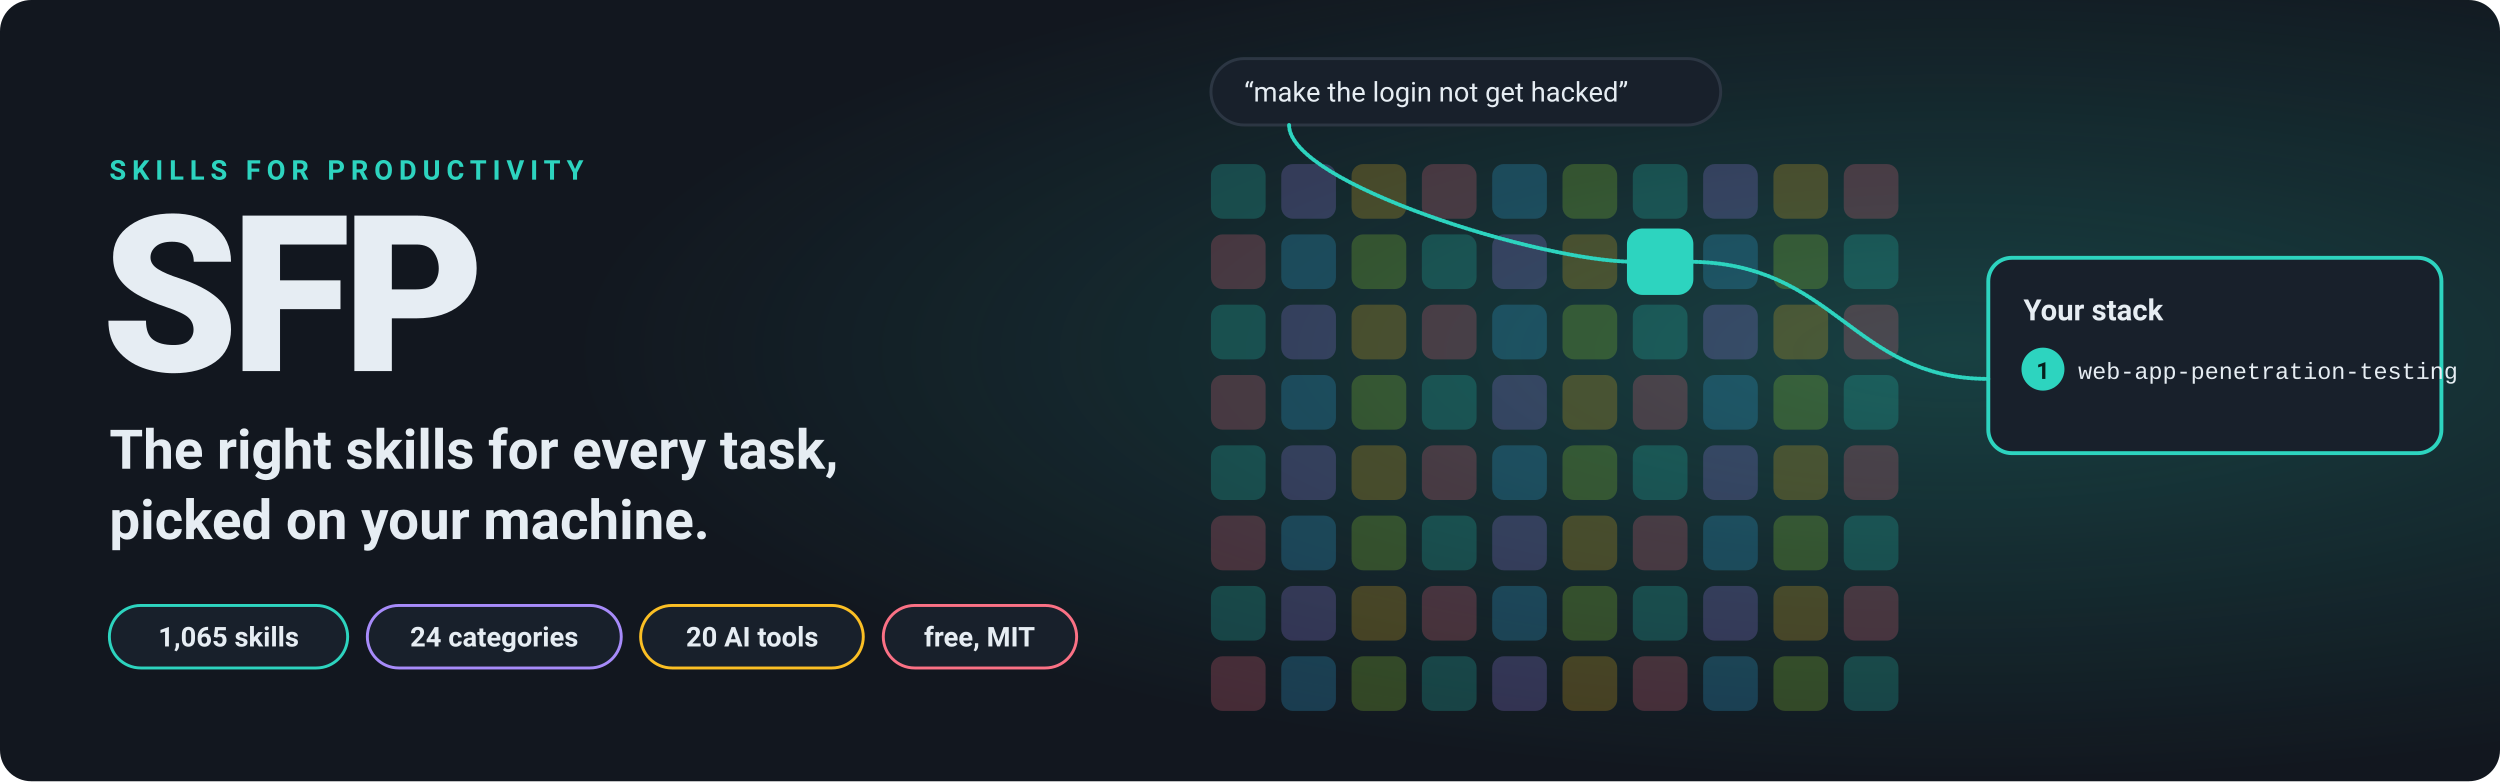
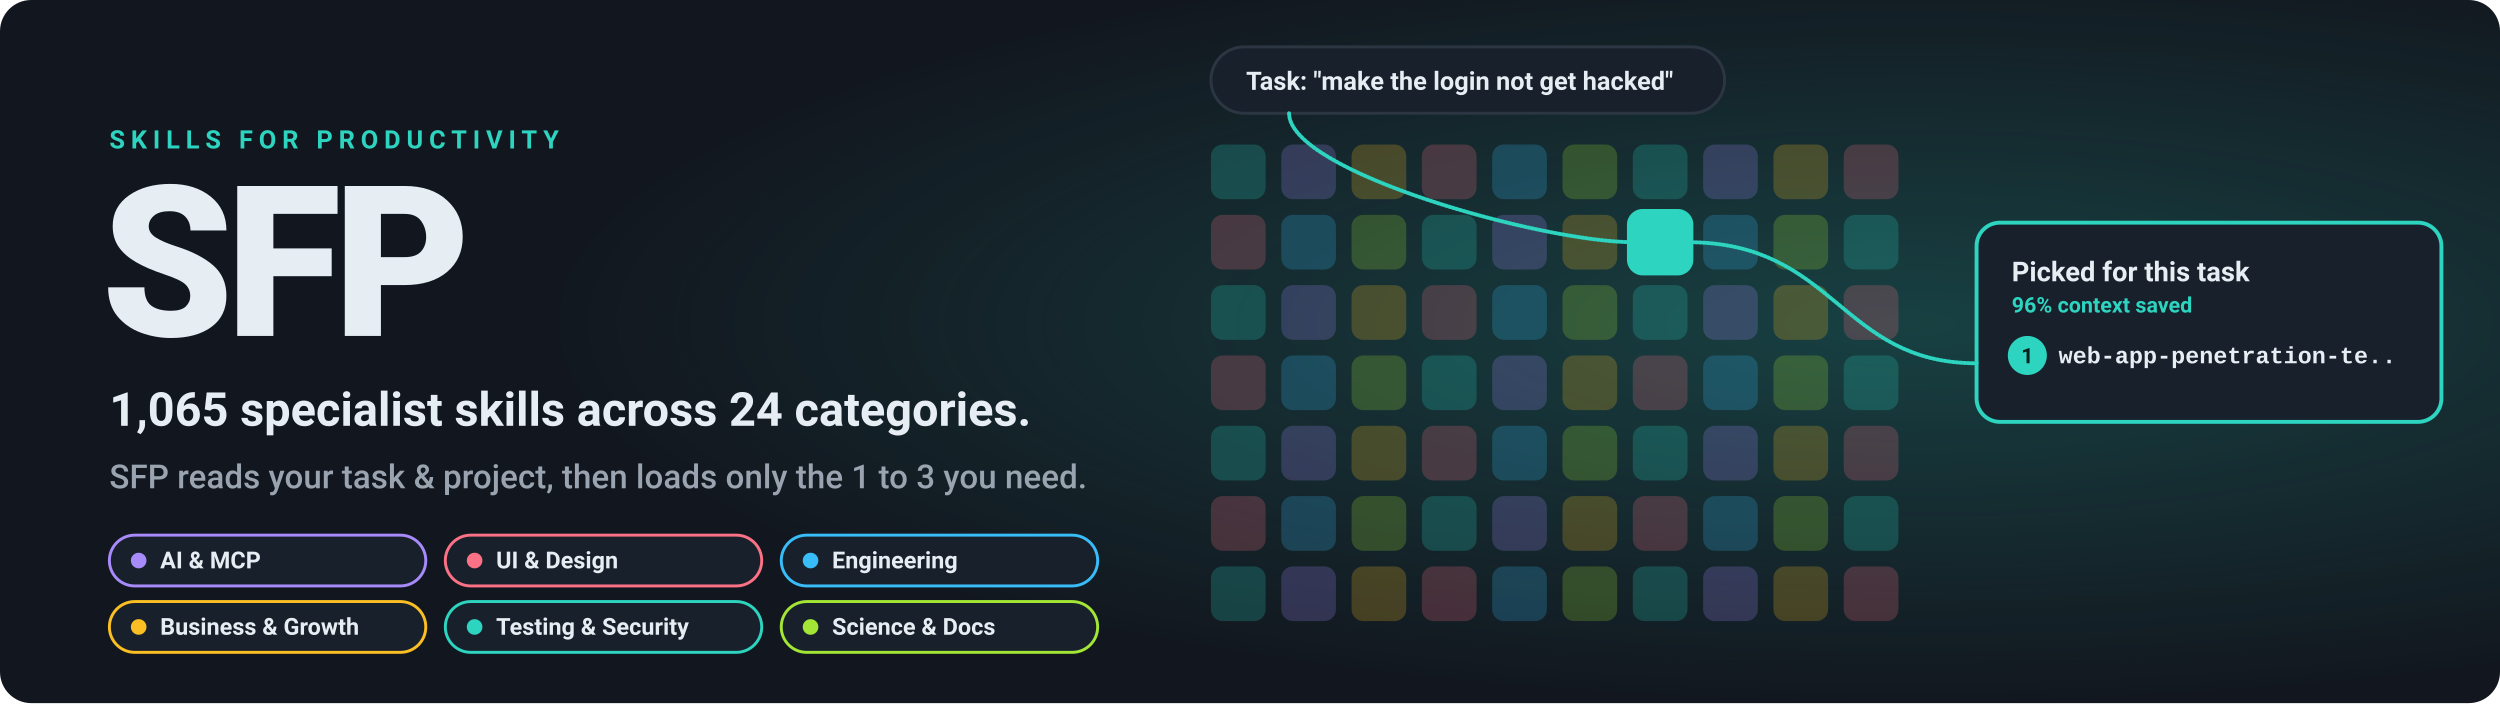
- <svg xmlns="http://www.w3.org/2000/svg" width="1280" height="400" viewBox="0 0 1280 400" role="img" aria-labelledby="t d">
+ <svg xmlns="http://www.w3.org/2000/svg" width="1280" height="360" viewBox="0 0 1280 360" role="img" aria-labelledby="t d">
  <style>
text{font-family:ui-sans-serif, system-ui, -apple-system, 'Segoe UI', Roboto, 'Helvetica Neue', Arial, sans-serif}
.mono{font-family:ui-monospace, SFMono-Regular, 'SF Mono', Menlo, Consolas, 'Liberation Mono', monospace}
.draw{stroke-dasharray:1;stroke-dashoffset:0;animation:draw 1.1s cubic-bezier(.23,1,.32,1) both}
.rise{animation:rise .7s cubic-bezier(.23,1,.32,1) both}
.fade{animation:fade .8s ease-out both}
.grow{transform-box:fill-box;transform-origin:left center;animation:grow 1.1s cubic-bezier(.23,1,.32,1) both}
.pop{transform-box:fill-box;transform-origin:center;animation:pop .5s cubic-bezier(.23,1,.32,1) both}
.glow{animation:glow 2.6s ease-in-out infinite}
.blink{animation:blink 1s steps(1) infinite}
@keyframes draw{from{stroke-dashoffset:1}to{stroke-dashoffset:0}}
@keyframes rise{from{opacity:0;transform:translateY(10px)}to{opacity:1;transform:none}}
@keyframes fade{from{opacity:0}to{opacity:1}}
@keyframes grow{from{transform:scaleX(0)}to{transform:scaleX(1)}}
@keyframes pop{from{opacity:0;transform:scale(.6)}to{opacity:1;transform:scale(1)}}
@keyframes glow{0%,100%{opacity:.45}50%{opacity:1}}
@keyframes blink{0%{opacity:1}50%{opacity:0}}
@media (prefers-reduced-motion:reduce){*{animation:none!important}.pulse,.cover{display:none}}
</style>
-   <rect width="1280" height="400" rx="16" fill="#12171f" />
+   <rect width="1280" height="360" rx="16" fill="#12171f" />
  <defs>
-     <radialGradient id="g" cx="78%" cy="45%" r="55%">
+     <radialGradient id="g" cx="76%" cy="46%" r="54%">
      <stop offset="0" stop-color="#2dd4bf" stop-opacity="0.22" />
      <stop offset="1" stop-color="#2dd4bf" stop-opacity="0" />
    </radialGradient>
  </defs>
-   <rect width="1280" height="400" rx="16" fill="url(#g)" />
-   <text x="56" y="92" font-size="14" font-weight="700" fill="#2dd4bf" text-anchor="start" class="rise" letter-spacing="3">SKILLS FOR PRODUCTIVITY</text>
-   <text x="52" y="190" font-size="112" font-weight="800" fill="#e6edf3" text-anchor="start" class="rise" style="animation-delay:0.08s" letter-spacing="-4">SFP</text>
-   <text x="56" y="240" font-size="28" font-weight="600" fill="#e6edf3" text-anchor="start" class="rise" style="animation-delay:0.18s">The right skills for every task,</text>
-   <text x="56" y="276" font-size="28" font-weight="600" fill="#e6edf3" text-anchor="start" class="rise" style="animation-delay:0.24s">picked on your machine.</text>
-   <g class="rise" style="animation-delay:0.40s">
-     <rect x="56" y="310" width="122" height="32" rx="16" fill="#18202b" stroke="#2dd4bf" stroke-width="1.5" />
-     <text x="117.04" y="331" font-size="14" font-weight="600" fill="#e6edf3" text-anchor="middle">1,065 skills</text>
+   <rect width="1280" height="360" rx="16" fill="url(#g)" />
+   <text x="56" y="76" font-size="13" font-weight="700" fill="#2dd4bf" text-anchor="start" class="rise" letter-spacing="3">SKILLS FOR PRODUCTIVITY</text>
+   <text x="52" y="172" font-size="108" font-weight="800" fill="#e6edf3" text-anchor="start" class="rise" style="animation-delay:0.08s" letter-spacing="-4">SFP</text>
+   <text x="56" y="218" font-size="24" font-weight="700" fill="#e6edf3" text-anchor="start" class="rise" style="animation-delay:0.16s">1,065 specialist skills across 24 categories.</text>
+   <text x="56" y="250" font-size="17" font-weight="500" fill="#9aa4b0" text-anchor="start" class="rise" style="animation-delay:0.22s">SFP reads your task &amp; project, then loads only the 1 to 3 you need.</text>
+   <g class="rise" style="animation-delay:0.32s">
+     <rect x="56" y="274" width="162" height="26" rx="13" fill="#18202b" stroke="#a78bfa" stroke-width="1.5" />
+     <circle cx="71" cy="287" r="4" fill="#a78bfa" />
+     <text x="82" y="291" font-size="12" font-weight="600" fill="#e6edf3" text-anchor="start">AI &amp; MCP</text>
  </g>
-   <g class="rise" style="animation-delay:0.48s">
-     <rect x="188.08" y="310" width="130" height="32" rx="16" fill="#18202b" stroke="#a78bfa" stroke-width="1.5" />
-     <text x="253.04" y="331" font-size="14" font-weight="600" fill="#e6edf3" text-anchor="middle">24 categories</text>
+   <g class="rise" style="animation-delay:0.38s">
+     <rect x="228" y="274" width="162" height="26" rx="13" fill="#18202b" stroke="#fb7185" stroke-width="1.5" />
+     <circle cx="243" cy="287" r="4" fill="#fb7185" />
+     <text x="254" y="291" font-size="12" font-weight="600" fill="#e6edf3" text-anchor="start">UI &amp; Design</text>
+   </g>
+   <g class="rise" style="animation-delay:0.44s">
+     <rect x="400" y="274" width="162" height="26" rx="13" fill="#18202b" stroke="#38bdf8" stroke-width="1.5" />
+     <circle cx="415" cy="287" r="4" fill="#38bdf8" />
+     <text x="426" y="291" font-size="12" font-weight="600" fill="#e6edf3" text-anchor="start">Engineering</text>
+   </g>
+   <g class="rise" style="animation-delay:0.50s">
+     <rect x="56" y="308" width="162" height="26" rx="13" fill="#18202b" stroke="#fbbf24" stroke-width="1.5" />
+     <circle cx="71" cy="321" r="4" fill="#fbbf24" />
+     <text x="82" y="325" font-size="12" font-weight="600" fill="#e6edf3" text-anchor="start">Business &amp; Growth</text>
  </g>
  <g class="rise" style="animation-delay:0.56s">
-     <rect x="328.0" y="310" width="114" height="32" rx="16" fill="#18202b" stroke="#fbbf24" stroke-width="1.5" />
-     <text x="385.12" y="331" font-size="14" font-weight="600" fill="#e6edf3" text-anchor="middle">20 AI tools</text>
+     <rect x="228" y="308" width="162" height="26" rx="13" fill="#18202b" stroke="#2dd4bf" stroke-width="1.5" />
+     <circle cx="243" cy="321" r="4" fill="#2dd4bf" />
+     <text x="254" y="325" font-size="12" font-weight="600" fill="#e6edf3" text-anchor="start">Testing &amp; Security</text>
  </g>
-   <g class="rise" style="animation-delay:0.64s">
-     <rect x="452.24" y="310" width="99" height="32" rx="16" fill="#18202b" stroke="#fb7185" stroke-width="1.5" />
-     <text x="501.52" y="331" font-size="14" font-weight="600" fill="#e6edf3" text-anchor="middle">free, MIT</text>
+   <g class="rise" style="animation-delay:0.62s">
+     <rect x="400" y="308" width="162" height="26" rx="13" fill="#18202b" stroke="#a3e635" stroke-width="1.5" />
+     <circle cx="415" cy="321" r="4" fill="#a3e635" />
+     <text x="426" y="325" font-size="12" font-weight="600" fill="#e6edf3" text-anchor="start">Science &amp; Docs</text>
  </g>
-   <rect class="pop" x="620" y="84" width="28" height="28" rx="6" fill="#2dd4bf" fill-opacity="0.22" style="animation-delay:0.20s" />
-   <rect class="pop" x="656" y="84" width="28" height="28" rx="6" fill="#a78bfa" fill-opacity="0.22" style="animation-delay:0.21s" />
-   <rect class="pop" x="692" y="84" width="28" height="28" rx="6" fill="#fbbf24" fill-opacity="0.22" style="animation-delay:0.21s" />
-   <rect class="pop" x="728" y="84" width="28" height="28" rx="6" fill="#fb7185" fill-opacity="0.22" style="animation-delay:0.22s" />
-   <rect class="pop" x="764" y="84" width="28" height="28" rx="6" fill="#38bdf8" fill-opacity="0.22" style="animation-delay:0.22s" />
-   <rect class="pop" x="800" y="84" width="28" height="28" rx="6" fill="#a3e635" fill-opacity="0.22" style="animation-delay:0.23s" />
-   <rect class="pop" x="836" y="84" width="28" height="28" rx="6" fill="#2dd4bf" fill-opacity="0.22" style="animation-delay:0.24s" />
-   <rect class="pop" x="872" y="84" width="28" height="28" rx="6" fill="#a78bfa" fill-opacity="0.22" style="animation-delay:0.24s" />
-   <rect class="pop" x="908" y="84" width="28" height="28" rx="6" fill="#fbbf24" fill-opacity="0.22" style="animation-delay:0.25s" />
-   <rect class="pop" x="944" y="84" width="28" height="28" rx="6" fill="#fb7185" fill-opacity="0.22" style="animation-delay:0.25s" />
-   <rect class="pop" x="620" y="120" width="28" height="28" rx="6" fill="#fb7185" fill-opacity="0.22" style="animation-delay:0.26s" />
-   <rect class="pop" x="656" y="120" width="28" height="28" rx="6" fill="#38bdf8" fill-opacity="0.22" style="animation-delay:0.27s" />
-   <rect class="pop" x="692" y="120" width="28" height="28" rx="6" fill="#a3e635" fill-opacity="0.22" style="animation-delay:0.27s" />
-   <rect class="pop" x="728" y="120" width="28" height="28" rx="6" fill="#2dd4bf" fill-opacity="0.22" style="animation-delay:0.28s" />
-   <rect class="pop" x="764" y="120" width="28" height="28" rx="6" fill="#a78bfa" fill-opacity="0.22" style="animation-delay:0.28s" />
-   <rect class="pop" x="800" y="120" width="28" height="28" rx="6" fill="#fbbf24" fill-opacity="0.22" style="animation-delay:0.29s" />
-   <rect class="pop" x="836" y="120" width="28" height="28" rx="6" fill="#fb7185" fill-opacity="0.22" style="animation-delay:0.30s" />
-   <rect class="pop" x="872" y="120" width="28" height="28" rx="6" fill="#38bdf8" fill-opacity="0.22" style="animation-delay:0.30s" />
-   <rect class="pop" x="908" y="120" width="28" height="28" rx="6" fill="#a3e635" fill-opacity="0.22" style="animation-delay:0.31s" />
-   <rect class="pop" x="944" y="120" width="28" height="28" rx="6" fill="#2dd4bf" fill-opacity="0.22" style="animation-delay:0.31s" />
-   <rect class="pop" x="620" y="156" width="28" height="28" rx="6" fill="#2dd4bf" fill-opacity="0.22" style="animation-delay:0.32s" />
-   <rect class="pop" x="656" y="156" width="28" height="28" rx="6" fill="#a78bfa" fill-opacity="0.22" style="animation-delay:0.33s" />
-   <rect class="pop" x="692" y="156" width="28" height="28" rx="6" fill="#fbbf24" fill-opacity="0.22" style="animation-delay:0.33s" />
-   <rect class="pop" x="728" y="156" width="28" height="28" rx="6" fill="#fb7185" fill-opacity="0.22" style="animation-delay:0.34s" />
-   <rect class="pop" x="764" y="156" width="28" height="28" rx="6" fill="#38bdf8" fill-opacity="0.22" style="animation-delay:0.34s" />
-   <rect class="pop" x="800" y="156" width="28" height="28" rx="6" fill="#a3e635" fill-opacity="0.22" style="animation-delay:0.35s" />
-   <rect class="pop" x="836" y="156" width="28" height="28" rx="6" fill="#2dd4bf" fill-opacity="0.22" style="animation-delay:0.36s" />
-   <rect class="pop" x="872" y="156" width="28" height="28" rx="6" fill="#a78bfa" fill-opacity="0.22" style="animation-delay:0.36s" />
-   <rect class="pop" x="908" y="156" width="28" height="28" rx="6" fill="#fbbf24" fill-opacity="0.22" style="animation-delay:0.37s" />
-   <rect class="pop" x="944" y="156" width="28" height="28" rx="6" fill="#fb7185" fill-opacity="0.22" style="animation-delay:0.37s" />
-   <rect class="pop" x="620" y="192" width="28" height="28" rx="6" fill="#fb7185" fill-opacity="0.22" style="animation-delay:0.38s" />
-   <rect class="pop" x="656" y="192" width="28" height="28" rx="6" fill="#38bdf8" fill-opacity="0.22" style="animation-delay:0.39s" />
-   <rect class="pop" x="692" y="192" width="28" height="28" rx="6" fill="#a3e635" fill-opacity="0.22" style="animation-delay:0.39s" />
-   <rect class="pop" x="728" y="192" width="28" height="28" rx="6" fill="#2dd4bf" fill-opacity="0.22" style="animation-delay:0.40s" />
-   <rect class="pop" x="764" y="192" width="28" height="28" rx="6" fill="#a78bfa" fill-opacity="0.22" style="animation-delay:0.40s" />
-   <rect class="pop" x="800" y="192" width="28" height="28" rx="6" fill="#fbbf24" fill-opacity="0.22" style="animation-delay:0.41s" />
-   <rect class="pop" x="836" y="192" width="28" height="28" rx="6" fill="#fb7185" fill-opacity="0.22" style="animation-delay:0.42s" />
-   <rect class="pop" x="872" y="192" width="28" height="28" rx="6" fill="#38bdf8" fill-opacity="0.22" style="animation-delay:0.42s" />
-   <rect class="pop" x="908" y="192" width="28" height="28" rx="6" fill="#a3e635" fill-opacity="0.22" style="animation-delay:0.43s" />
-   <rect class="pop" x="944" y="192" width="28" height="28" rx="6" fill="#2dd4bf" fill-opacity="0.22" style="animation-delay:0.43s" />
-   <rect class="pop" x="620" y="228" width="28" height="28" rx="6" fill="#2dd4bf" fill-opacity="0.22" style="animation-delay:0.44s" />
-   <rect class="pop" x="656" y="228" width="28" height="28" rx="6" fill="#a78bfa" fill-opacity="0.22" style="animation-delay:0.45s" />
-   <rect class="pop" x="692" y="228" width="28" height="28" rx="6" fill="#fbbf24" fill-opacity="0.22" style="animation-delay:0.45s" />
-   <rect class="pop" x="728" y="228" width="28" height="28" rx="6" fill="#fb7185" fill-opacity="0.22" style="animation-delay:0.46s" />
-   <rect class="pop" x="764" y="228" width="28" height="28" rx="6" fill="#38bdf8" fill-opacity="0.22" style="animation-delay:0.46s" />
-   <rect class="pop" x="800" y="228" width="28" height="28" rx="6" fill="#a3e635" fill-opacity="0.22" style="animation-delay:0.47s" />
-   <rect class="pop" x="836" y="228" width="28" height="28" rx="6" fill="#2dd4bf" fill-opacity="0.22" style="animation-delay:0.48s" />
-   <rect class="pop" x="872" y="228" width="28" height="28" rx="6" fill="#a78bfa" fill-opacity="0.22" style="animation-delay:0.48s" />
-   <rect class="pop" x="908" y="228" width="28" height="28" rx="6" fill="#fbbf24" fill-opacity="0.22" style="animation-delay:0.49s" />
-   <rect class="pop" x="944" y="228" width="28" height="28" rx="6" fill="#fb7185" fill-opacity="0.22" style="animation-delay:0.49s" />
-   <rect class="pop" x="620" y="264" width="28" height="28" rx="6" fill="#fb7185" fill-opacity="0.22" style="animation-delay:0.50s" />
-   <rect class="pop" x="656" y="264" width="28" height="28" rx="6" fill="#38bdf8" fill-opacity="0.22" style="animation-delay:0.51s" />
-   <rect class="pop" x="692" y="264" width="28" height="28" rx="6" fill="#a3e635" fill-opacity="0.22" style="animation-delay:0.51s" />
-   <rect class="pop" x="728" y="264" width="28" height="28" rx="6" fill="#2dd4bf" fill-opacity="0.22" style="animation-delay:0.52s" />
-   <rect class="pop" x="764" y="264" width="28" height="28" rx="6" fill="#a78bfa" fill-opacity="0.22" style="animation-delay:0.52s" />
-   <rect class="pop" x="800" y="264" width="28" height="28" rx="6" fill="#fbbf24" fill-opacity="0.22" style="animation-delay:0.53s" />
-   <rect class="pop" x="836" y="264" width="28" height="28" rx="6" fill="#fb7185" fill-opacity="0.22" style="animation-delay:0.54s" />
-   <rect class="pop" x="872" y="264" width="28" height="28" rx="6" fill="#38bdf8" fill-opacity="0.22" style="animation-delay:0.54s" />
-   <rect class="pop" x="908" y="264" width="28" height="28" rx="6" fill="#a3e635" fill-opacity="0.22" style="animation-delay:0.55s" />
-   <rect class="pop" x="944" y="264" width="28" height="28" rx="6" fill="#2dd4bf" fill-opacity="0.22" style="animation-delay:0.55s" />
-   <rect class="pop" x="620" y="300" width="28" height="28" rx="6" fill="#2dd4bf" fill-opacity="0.22" style="animation-delay:0.56s" />
-   <rect class="pop" x="656" y="300" width="28" height="28" rx="6" fill="#a78bfa" fill-opacity="0.22" style="animation-delay:0.57s" />
-   <rect class="pop" x="692" y="300" width="28" height="28" rx="6" fill="#fbbf24" fill-opacity="0.22" style="animation-delay:0.57s" />
-   <rect class="pop" x="728" y="300" width="28" height="28" rx="6" fill="#fb7185" fill-opacity="0.22" style="animation-delay:0.58s" />
-   <rect class="pop" x="764" y="300" width="28" height="28" rx="6" fill="#38bdf8" fill-opacity="0.22" style="animation-delay:0.58s" />
-   <rect class="pop" x="800" y="300" width="28" height="28" rx="6" fill="#a3e635" fill-opacity="0.22" style="animation-delay:0.59s" />
-   <rect class="pop" x="836" y="300" width="28" height="28" rx="6" fill="#2dd4bf" fill-opacity="0.22" style="animation-delay:0.60s" />
-   <rect class="pop" x="872" y="300" width="28" height="28" rx="6" fill="#a78bfa" fill-opacity="0.22" style="animation-delay:0.60s" />
-   <rect class="pop" x="908" y="300" width="28" height="28" rx="6" fill="#fbbf24" fill-opacity="0.22" style="animation-delay:0.61s" />
-   <rect class="pop" x="944" y="300" width="28" height="28" rx="6" fill="#fb7185" fill-opacity="0.22" style="animation-delay:0.61s" />
-   <rect class="pop" x="620" y="336" width="28" height="28" rx="6" fill="#fb7185" fill-opacity="0.22" style="animation-delay:0.62s" />
-   <rect class="pop" x="656" y="336" width="28" height="28" rx="6" fill="#38bdf8" fill-opacity="0.22" style="animation-delay:0.63s" />
-   <rect class="pop" x="692" y="336" width="28" height="28" rx="6" fill="#a3e635" fill-opacity="0.22" style="animation-delay:0.63s" />
-   <rect class="pop" x="728" y="336" width="28" height="28" rx="6" fill="#2dd4bf" fill-opacity="0.22" style="animation-delay:0.64s" />
-   <rect class="pop" x="764" y="336" width="28" height="28" rx="6" fill="#a78bfa" fill-opacity="0.22" style="animation-delay:0.64s" />
-   <rect class="pop" x="800" y="336" width="28" height="28" rx="6" fill="#fbbf24" fill-opacity="0.22" style="animation-delay:0.65s" />
-   <rect class="pop" x="836" y="336" width="28" height="28" rx="6" fill="#fb7185" fill-opacity="0.22" style="animation-delay:0.66s" />
-   <rect class="pop" x="872" y="336" width="28" height="28" rx="6" fill="#38bdf8" fill-opacity="0.22" style="animation-delay:0.66s" />
-   <rect class="pop" x="908" y="336" width="28" height="28" rx="6" fill="#a3e635" fill-opacity="0.22" style="animation-delay:0.67s" />
-   <rect class="pop" x="944" y="336" width="28" height="28" rx="6" fill="#2dd4bf" fill-opacity="0.22" style="animation-delay:0.67s" />
-   <g class="rise" style="animation-delay:0.50s">
-     <rect x="620" y="30" width="261" height="34" rx="17" fill="#18202b" stroke="#2c3643" stroke-width="1.5" />
-     <text x="637" y="52" font-size="14" font-weight="400" fill="#e6edf3" text-anchor="start">“make the login not get hacked”</text>
+   <rect class="pop" x="620" y="74" width="28" height="28" rx="6" fill="#2dd4bf" fill-opacity="0.22" style="animation-delay:0.18s" />
+   <rect class="pop" x="656" y="74" width="28" height="28" rx="6" fill="#a78bfa" fill-opacity="0.22" style="animation-delay:0.18s" />
+   <rect class="pop" x="692" y="74" width="28" height="28" rx="6" fill="#fbbf24" fill-opacity="0.22" style="animation-delay:0.19s" />
+   <rect class="pop" x="728" y="74" width="28" height="28" rx="6" fill="#fb7185" fill-opacity="0.22" style="animation-delay:0.20s" />
+   <rect class="pop" x="764" y="74" width="28" height="28" rx="6" fill="#38bdf8" fill-opacity="0.22" style="animation-delay:0.20s" />
+   <rect class="pop" x="800" y="74" width="28" height="28" rx="6" fill="#a3e635" fill-opacity="0.22" style="animation-delay:0.20s" />
+   <rect class="pop" x="836" y="74" width="28" height="28" rx="6" fill="#2dd4bf" fill-opacity="0.22" style="animation-delay:0.21s" />
+   <rect class="pop" x="872" y="74" width="28" height="28" rx="6" fill="#a78bfa" fill-opacity="0.22" style="animation-delay:0.21s" />
+   <rect class="pop" x="908" y="74" width="28" height="28" rx="6" fill="#fbbf24" fill-opacity="0.22" style="animation-delay:0.22s" />
+   <rect class="pop" x="944" y="74" width="28" height="28" rx="6" fill="#fb7185" fill-opacity="0.22" style="animation-delay:0.22s" />
+   <rect class="pop" x="620" y="110" width="28" height="28" rx="6" fill="#fb7185" fill-opacity="0.22" style="animation-delay:0.23s" />
+   <rect class="pop" x="656" y="110" width="28" height="28" rx="6" fill="#38bdf8" fill-opacity="0.22" style="animation-delay:0.23s" />
+   <rect class="pop" x="692" y="110" width="28" height="28" rx="6" fill="#a3e635" fill-opacity="0.22" style="animation-delay:0.24s" />
+   <rect class="pop" x="728" y="110" width="28" height="28" rx="6" fill="#2dd4bf" fill-opacity="0.22" style="animation-delay:0.24s" />
+   <rect class="pop" x="764" y="110" width="28" height="28" rx="6" fill="#a78bfa" fill-opacity="0.22" style="animation-delay:0.25s" />
+   <rect class="pop" x="800" y="110" width="28" height="28" rx="6" fill="#fbbf24" fill-opacity="0.22" style="animation-delay:0.26s" />
+   <rect class="pop" x="836" y="110" width="28" height="28" rx="6" fill="#fb7185" fill-opacity="0.22" style="animation-delay:0.26s" />
+   <rect class="pop" x="872" y="110" width="28" height="28" rx="6" fill="#38bdf8" fill-opacity="0.22" style="animation-delay:0.27s" />
+   <rect class="pop" x="908" y="110" width="28" height="28" rx="6" fill="#a3e635" fill-opacity="0.22" style="animation-delay:0.27s" />
+   <rect class="pop" x="944" y="110" width="28" height="28" rx="6" fill="#2dd4bf" fill-opacity="0.22" style="animation-delay:0.28s" />
+   <rect class="pop" x="620" y="146" width="28" height="28" rx="6" fill="#2dd4bf" fill-opacity="0.22" style="animation-delay:0.28s" />
+   <rect class="pop" x="656" y="146" width="28" height="28" rx="6" fill="#a78bfa" fill-opacity="0.22" style="animation-delay:0.28s" />
+   <rect class="pop" x="692" y="146" width="28" height="28" rx="6" fill="#fbbf24" fill-opacity="0.22" style="animation-delay:0.29s" />
+   <rect class="pop" x="728" y="146" width="28" height="28" rx="6" fill="#fb7185" fill-opacity="0.22" style="animation-delay:0.29s" />
+   <rect class="pop" x="764" y="146" width="28" height="28" rx="6" fill="#38bdf8" fill-opacity="0.22" style="animation-delay:0.30s" />
+   <rect class="pop" x="800" y="146" width="28" height="28" rx="6" fill="#a3e635" fill-opacity="0.22" style="animation-delay:0.30s" />
+   <rect class="pop" x="836" y="146" width="28" height="28" rx="6" fill="#2dd4bf" fill-opacity="0.22" style="animation-delay:0.31s" />
+   <rect class="pop" x="872" y="146" width="28" height="28" rx="6" fill="#a78bfa" fill-opacity="0.22" style="animation-delay:0.32s" />
+   <rect class="pop" x="908" y="146" width="28" height="28" rx="6" fill="#fbbf24" fill-opacity="0.22" style="animation-delay:0.32s" />
+   <rect class="pop" x="944" y="146" width="28" height="28" rx="6" fill="#fb7185" fill-opacity="0.22" style="animation-delay:0.32s" />
+   <rect class="pop" x="620" y="182" width="28" height="28" rx="6" fill="#fb7185" fill-opacity="0.22" style="animation-delay:0.33s" />
+   <rect class="pop" x="656" y="182" width="28" height="28" rx="6" fill="#38bdf8" fill-opacity="0.22" style="animation-delay:0.33s" />
+   <rect class="pop" x="692" y="182" width="28" height="28" rx="6" fill="#a3e635" fill-opacity="0.22" style="animation-delay:0.34s" />
+   <rect class="pop" x="728" y="182" width="28" height="28" rx="6" fill="#2dd4bf" fill-opacity="0.22" style="animation-delay:0.34s" />
+   <rect class="pop" x="764" y="182" width="28" height="28" rx="6" fill="#a78bfa" fill-opacity="0.22" style="animation-delay:0.35s" />
+   <rect class="pop" x="800" y="182" width="28" height="28" rx="6" fill="#fbbf24" fill-opacity="0.22" style="animation-delay:0.35s" />
+   <rect class="pop" x="836" y="182" width="28" height="28" rx="6" fill="#fb7185" fill-opacity="0.22" style="animation-delay:0.36s" />
+   <rect class="pop" x="872" y="182" width="28" height="28" rx="6" fill="#38bdf8" fill-opacity="0.22" style="animation-delay:0.36s" />
+   <rect class="pop" x="908" y="182" width="28" height="28" rx="6" fill="#a3e635" fill-opacity="0.22" style="animation-delay:0.37s" />
+   <rect class="pop" x="944" y="182" width="28" height="28" rx="6" fill="#2dd4bf" fill-opacity="0.22" style="animation-delay:0.38s" />
+   <rect class="pop" x="620" y="218" width="28" height="28" rx="6" fill="#2dd4bf" fill-opacity="0.22" style="animation-delay:0.38s" />
+   <rect class="pop" x="656" y="218" width="28" height="28" rx="6" fill="#a78bfa" fill-opacity="0.22" style="animation-delay:0.39s" />
+   <rect class="pop" x="692" y="218" width="28" height="28" rx="6" fill="#fbbf24" fill-opacity="0.22" style="animation-delay:0.39s" />
+   <rect class="pop" x="728" y="218" width="28" height="28" rx="6" fill="#fb7185" fill-opacity="0.22" style="animation-delay:0.40s" />
+   <rect class="pop" x="764" y="218" width="28" height="28" rx="6" fill="#38bdf8" fill-opacity="0.22" style="animation-delay:0.40s" />
+   <rect class="pop" x="800" y="218" width="28" height="28" rx="6" fill="#a3e635" fill-opacity="0.22" style="animation-delay:0.41s" />
+   <rect class="pop" x="836" y="218" width="28" height="28" rx="6" fill="#2dd4bf" fill-opacity="0.22" style="animation-delay:0.41s" />
+   <rect class="pop" x="872" y="218" width="28" height="28" rx="6" fill="#a78bfa" fill-opacity="0.22" style="animation-delay:0.42s" />
+   <rect class="pop" x="908" y="218" width="28" height="28" rx="6" fill="#fbbf24" fill-opacity="0.22" style="animation-delay:0.42s" />
+   <rect class="pop" x="944" y="218" width="28" height="28" rx="6" fill="#fb7185" fill-opacity="0.22" style="animation-delay:0.42s" />
+   <rect class="pop" x="620" y="254" width="28" height="28" rx="6" fill="#fb7185" fill-opacity="0.22" style="animation-delay:0.43s" />
+   <rect class="pop" x="656" y="254" width="28" height="28" rx="6" fill="#38bdf8" fill-opacity="0.22" style="animation-delay:0.43s" />
+   <rect class="pop" x="692" y="254" width="28" height="28" rx="6" fill="#a3e635" fill-opacity="0.22" style="animation-delay:0.44s" />
+   <rect class="pop" x="728" y="254" width="28" height="28" rx="6" fill="#2dd4bf" fill-opacity="0.22" style="animation-delay:0.45s" />
+   <rect class="pop" x="764" y="254" width="28" height="28" rx="6" fill="#a78bfa" fill-opacity="0.22" style="animation-delay:0.45s" />
+   <rect class="pop" x="800" y="254" width="28" height="28" rx="6" fill="#fbbf24" fill-opacity="0.22" style="animation-delay:0.46s" />
+   <rect class="pop" x="836" y="254" width="28" height="28" rx="6" fill="#fb7185" fill-opacity="0.22" style="animation-delay:0.46s" />
+   <rect class="pop" x="872" y="254" width="28" height="28" rx="6" fill="#38bdf8" fill-opacity="0.22" style="animation-delay:0.47s" />
+   <rect class="pop" x="908" y="254" width="28" height="28" rx="6" fill="#a3e635" fill-opacity="0.22" style="animation-delay:0.47s" />
+   <rect class="pop" x="944" y="254" width="28" height="28" rx="6" fill="#2dd4bf" fill-opacity="0.22" style="animation-delay:0.47s" />
+   <rect class="pop" x="620" y="290" width="28" height="28" rx="6" fill="#2dd4bf" fill-opacity="0.22" style="animation-delay:0.48s" />
+   <rect class="pop" x="656" y="290" width="28" height="28" rx="6" fill="#a78bfa" fill-opacity="0.22" style="animation-delay:0.48s" />
+   <rect class="pop" x="692" y="290" width="28" height="28" rx="6" fill="#fbbf24" fill-opacity="0.22" style="animation-delay:0.49s" />
+   <rect class="pop" x="728" y="290" width="28" height="28" rx="6" fill="#fb7185" fill-opacity="0.22" style="animation-delay:0.49s" />
+   <rect class="pop" x="764" y="290" width="28" height="28" rx="6" fill="#38bdf8" fill-opacity="0.22" style="animation-delay:0.50s" />
+   <rect class="pop" x="800" y="290" width="28" height="28" rx="6" fill="#a3e635" fill-opacity="0.22" style="animation-delay:0.51s" />
+   <rect class="pop" x="836" y="290" width="28" height="28" rx="6" fill="#2dd4bf" fill-opacity="0.22" style="animation-delay:0.51s" />
+   <rect class="pop" x="872" y="290" width="28" height="28" rx="6" fill="#a78bfa" fill-opacity="0.22" style="animation-delay:0.52s" />
+   <rect class="pop" x="908" y="290" width="28" height="28" rx="6" fill="#fbbf24" fill-opacity="0.22" style="animation-delay:0.52s" />
+   <rect class="pop" x="944" y="290" width="28" height="28" rx="6" fill="#fb7185" fill-opacity="0.22" style="animation-delay:0.53s" />
+   <g class="rise" style="animation-delay:0.45s">
+     <rect x="620" y="24" width="263" height="34" rx="17" fill="#18202b" stroke="#2c3643" stroke-width="1.5" />
+     <text x="638" y="46" font-size="13" font-weight="600" fill="#e6edf3" text-anchor="start">Task: "make the login not get hacked"</text>
  </g>
+   <g class="rise" style="animation-delay:1.40s">
+     <rect x="1012" y="114" width="238" height="102" rx="12" fill="#18202b" stroke="#2dd4bf" stroke-width="2" />
+     <text x="1030" y="144" font-size="14" font-weight="700" fill="#e6edf3" text-anchor="start">Picked for this task</text>
+     <text x="1030" y="160" font-size="11" font-weight="600" fill="#2dd4bf" text-anchor="start">96% context saved</text>
+   </g>
+   <path class="draw" pathLength="1" d="M660 58 C660 88.0 790.0 124.0 836.0 124.0" fill="none" stroke="#2dd4bf" stroke-width="2" stroke-linecap="round" style="animation-delay:0.70s" />
+   <path class="draw" pathLength="1" d="M864.0 124.0 C940.0 124.0 942 186 1012 186" fill="none" stroke="#2dd4bf" stroke-width="2" stroke-linecap="round" style="animation-delay:1.15s" />
+   <rect class="glow" x="833.0" y="107.0" width="34" height="34" rx="8" fill="#2dd4bf" />
+   <circle class="pulse" r="4" fill="#2dd4bf" opacity="0">
+     <animateMotion path="M864.0 124.0 C940.0 124.0 942 186 1012 186" dur="2.4s" begin="2.0s" repeatCount="indefinite" />
+     <animate attributeName="opacity" values="0;1;1;0" keyTimes="0;.1;.85;1" dur="2.4s" begin="2.0s" repeatCount="indefinite" />
+   </circle>
  <g class="rise" style="animation-delay:1.60s">
-     <rect x="1018" y="132" width="232" height="100" rx="12" fill="#18202b" stroke="#2dd4bf" stroke-width="2" />
-     <text x="1036" y="164" font-size="15" font-weight="700" fill="#e6edf3" text-anchor="start">Your stack</text>
-   </g>
-   <path class="draw" pathLength="1" d="M660 64 C660 94.0 790.0 134.0 836.0 134.0" fill="none" stroke="#2dd4bf" stroke-width="2" stroke-linecap="round" style="animation-delay:0.80s" />
-   <path class="draw" pathLength="1" d="M864.0 134.0 C940.0 134.0 948 194 1018 194" fill="none" stroke="#2dd4bf" stroke-width="2" stroke-linecap="round" style="animation-delay:1.30s" />
-   <rect class="glow" x="833.0" y="117.0" width="34" height="34" rx="8" fill="#2dd4bf" />
-   <circle class="pulse" r="4" fill="#2dd4bf" opacity="0">
-     <animateMotion path="M864.0 134.0 C940.0 134.0 948 194 1018 194" dur="2.4s" begin="2.2s" repeatCount="indefinite" />
-     <animate attributeName="opacity" values="0;1;1;0" keyTimes="0;.1;.85;1" dur="2.4s" begin="2.2s" repeatCount="indefinite" />
-   </circle>
-   <g class="rise" style="animation-delay:1.80s">
-     <circle cx="1046" cy="189" r="11" fill="#2dd4bf" />
-     <text x="1046" y="194" font-size="12" font-weight="700" fill="#06201d" text-anchor="middle">1</text>
-     <text x="1064" y="194" font-size="12" font-weight="500" fill="#e6edf3" text-anchor="start" class="mono">web-app-penetration-testing</text>
+     <circle cx="1038" cy="182" r="10" fill="#2dd4bf" />
+     <text x="1038" y="186" font-size="11" font-weight="700" fill="#06201d" text-anchor="middle">1</text>
+     <text x="1054" y="186" font-size="12" font-weight="600" fill="#e6edf3" text-anchor="start" class="mono">web-app-penetration-te..</text>
  </g>
</svg>
